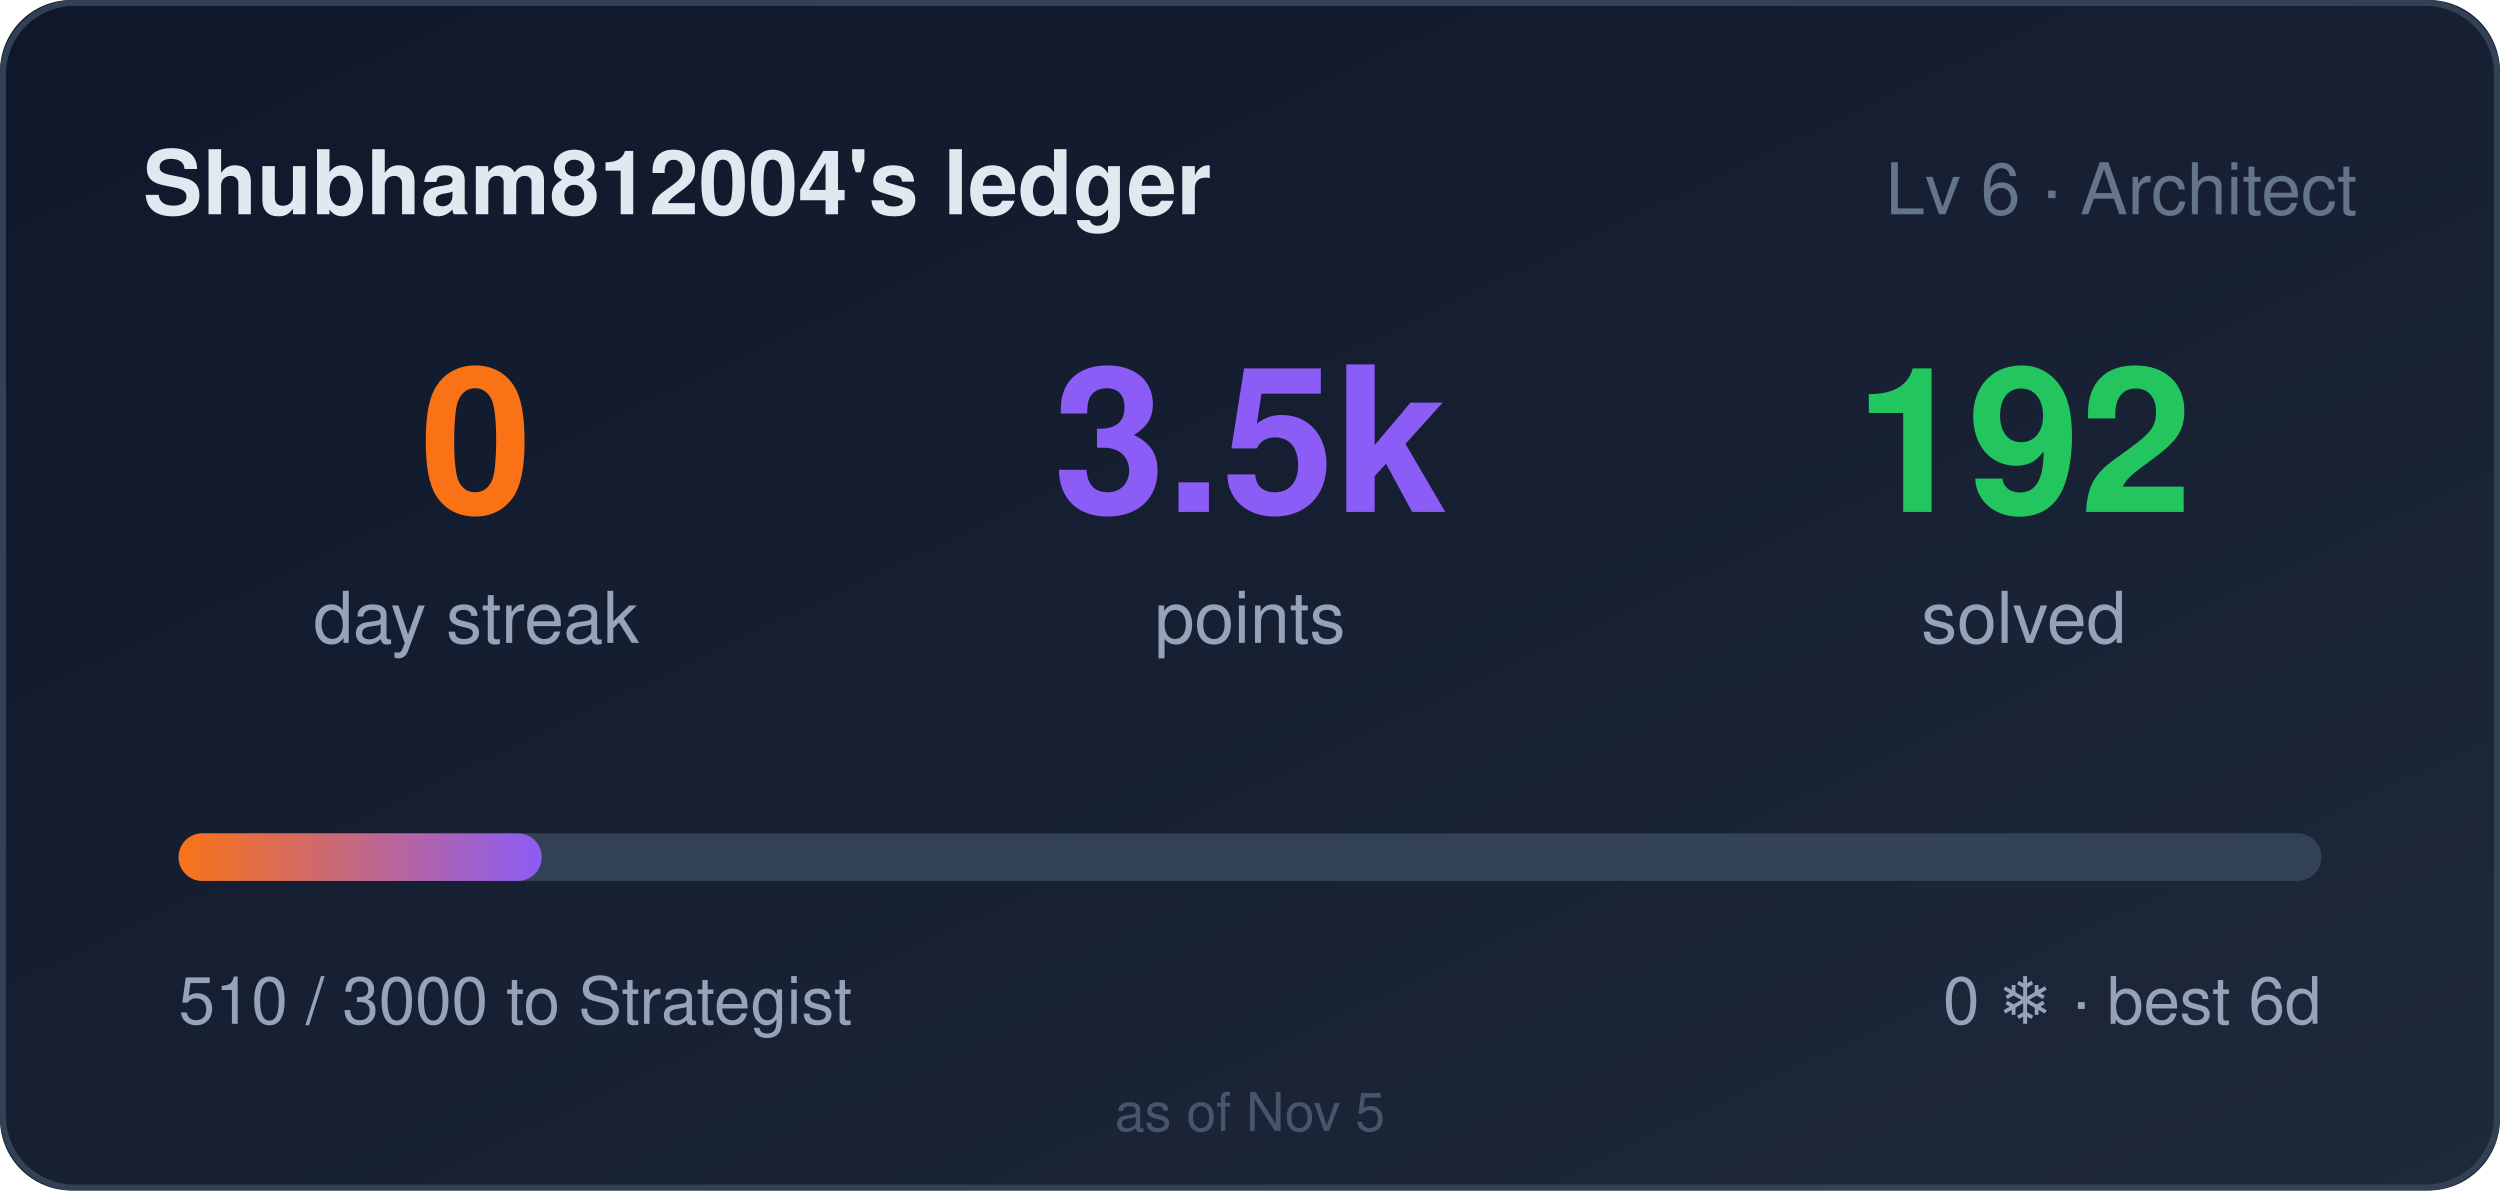
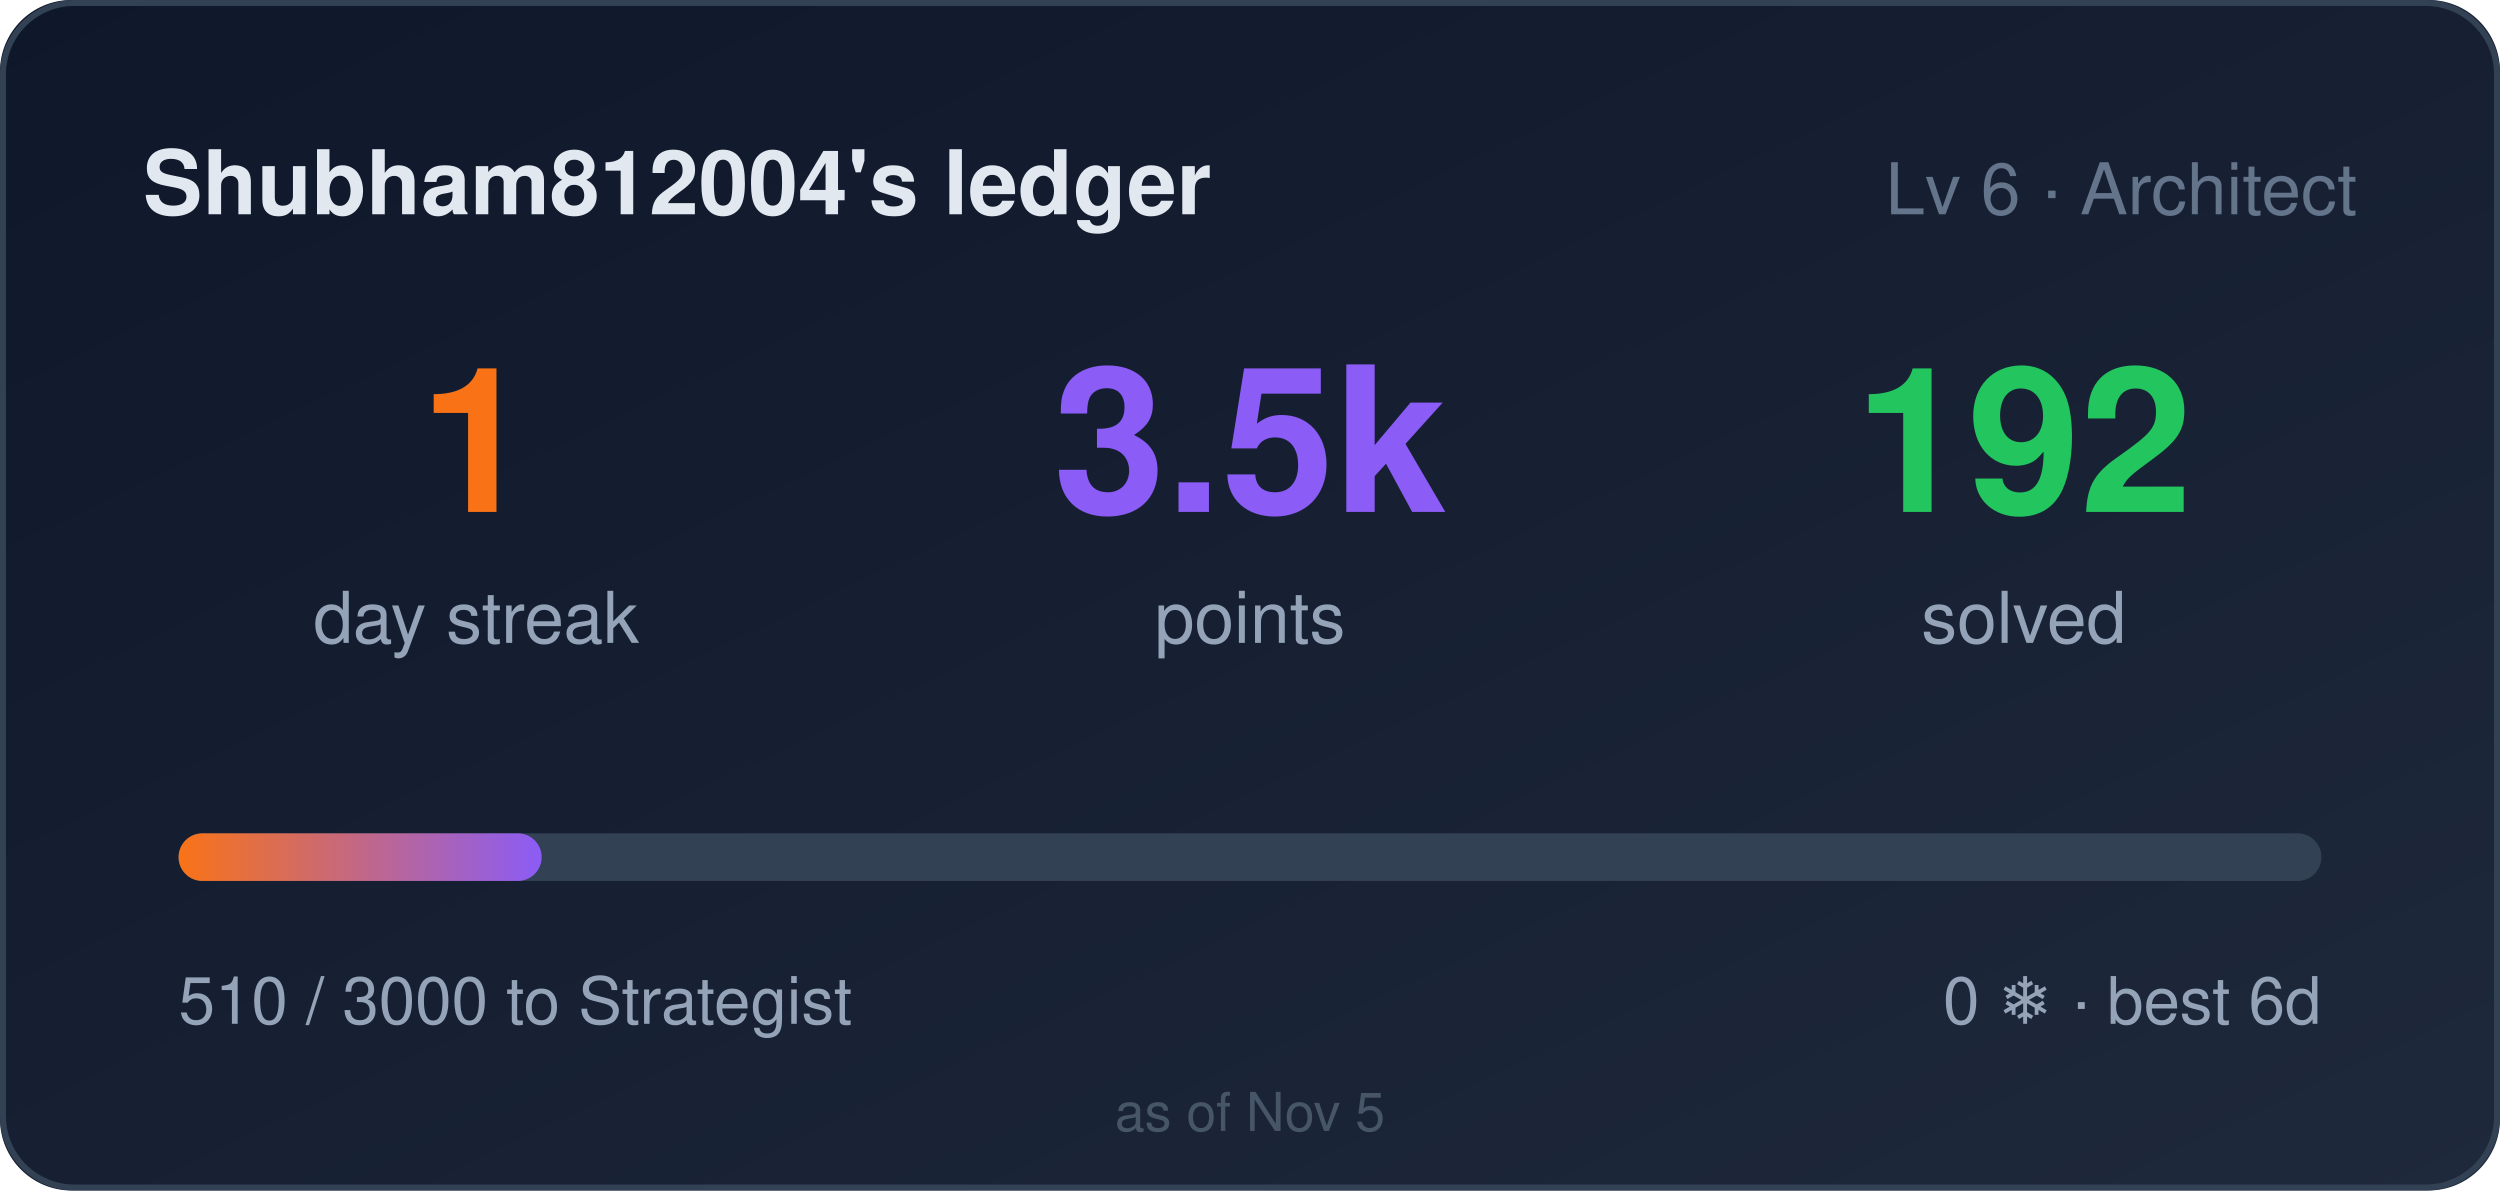
- <svg xmlns="http://www.w3.org/2000/svg" width="420" height="200" role="img" aria-label="Shubham812004's ledger: 0 day streak, 3510 points">
+ <svg xmlns="http://www.w3.org/2000/svg" width="420" height="200" role="img" aria-label="Shubham812004's ledger: 1 day streak, 3510 points">
  <style>
    .bar,.n{transform-box:fill-box}
    .bar{transform-origin:left center}
    @media (prefers-reduced-motion: no-preference){
      .bar{animation:cl-grow .9s cubic-bezier(.22,1,.36,1) both}
      .n{animation:cl-rise .5s ease-out both}
      .n2{animation-delay:.08s}
      .n3{animation-delay:.16s}
    }
    @keyframes cl-grow{from{transform:scaleX(0)}to{transform:scaleX(1)}}
    @keyframes cl-rise{from{opacity:0;transform:translateY(6px)}to{opacity:1;transform:none}}
  </style>
  <defs>
    <linearGradient id="bg" x1="0" y1="0" x2="1" y2="1">
      <stop offset="0" stop-color="#0f172a" />
      <stop offset="1" stop-color="#1e293b" />
    </linearGradient>
    <linearGradient id="bar" x1="0" y1="0" x2="1" y2="0">
      <stop offset="0" stop-color="#f97316" />
      <stop offset="1" stop-color="#8b5cf6" />
    </linearGradient>
  </defs>
  <rect width="420" height="200" rx="12" fill="url(#bg)" />
  <rect x="0.5" y="0.5" width="419" height="199" rx="12" fill="none" stroke="#334155" />
  <text x="24" y="36" fill="#e2e8f0" font-size="15" font-weight="600" font-family="Segoe UI,Helvetica,Arial,sans-serif">Shubham812004's ledger</text>
  <text x="396" y="36" fill="#64748b" font-size="12" text-anchor="end" font-family="Segoe UI,Helvetica,Arial,sans-serif">Lv 6 · Architect</text>
  <g font-family="Segoe UI,Helvetica,Arial,sans-serif">
-     <text class="n n1" x="80" y="86" fill="#f97316" font-size="34" font-weight="700" text-anchor="middle">0</text>
+     <text class="n n1" x="80" y="86" fill="#f97316" font-size="34" font-weight="700" text-anchor="middle">1</text>
    <text x="80" y="108" fill="#94a3b8" font-size="12" text-anchor="middle">day streak</text>
    <text class="n n2" x="210" y="86" fill="#8b5cf6" font-size="34" font-weight="700" text-anchor="middle">3.5k</text>
    <text x="210" y="108" fill="#94a3b8" font-size="12" text-anchor="middle">points</text>
    <text class="n n3" x="340" y="86" fill="#22c55e" font-size="34" font-weight="700" text-anchor="middle">192</text>
    <text x="340" y="108" fill="#94a3b8" font-size="12" text-anchor="middle">solved</text>
  </g>
  <rect x="30" y="140" width="360" height="8" rx="4" fill="#334155" />
  <rect class="bar" x="30" y="140" width="61" height="8" rx="4" fill="url(#bar)" />
  <text x="30" y="172" fill="#94a3b8" font-size="11" font-family="Segoe UI,Helvetica,Arial,sans-serif">510 / 3000 to Strategist</text>
  <text x="390" y="172" fill="#94a3b8" font-size="11" text-anchor="end" font-family="Segoe UI,Helvetica,Arial,sans-serif">0 ❄ · best 6d</text>
  <text x="210" y="190" fill="#475569" font-size="9" text-anchor="middle" font-family="Segoe UI,Helvetica,Arial,sans-serif">as of Nov 5</text>
</svg>
